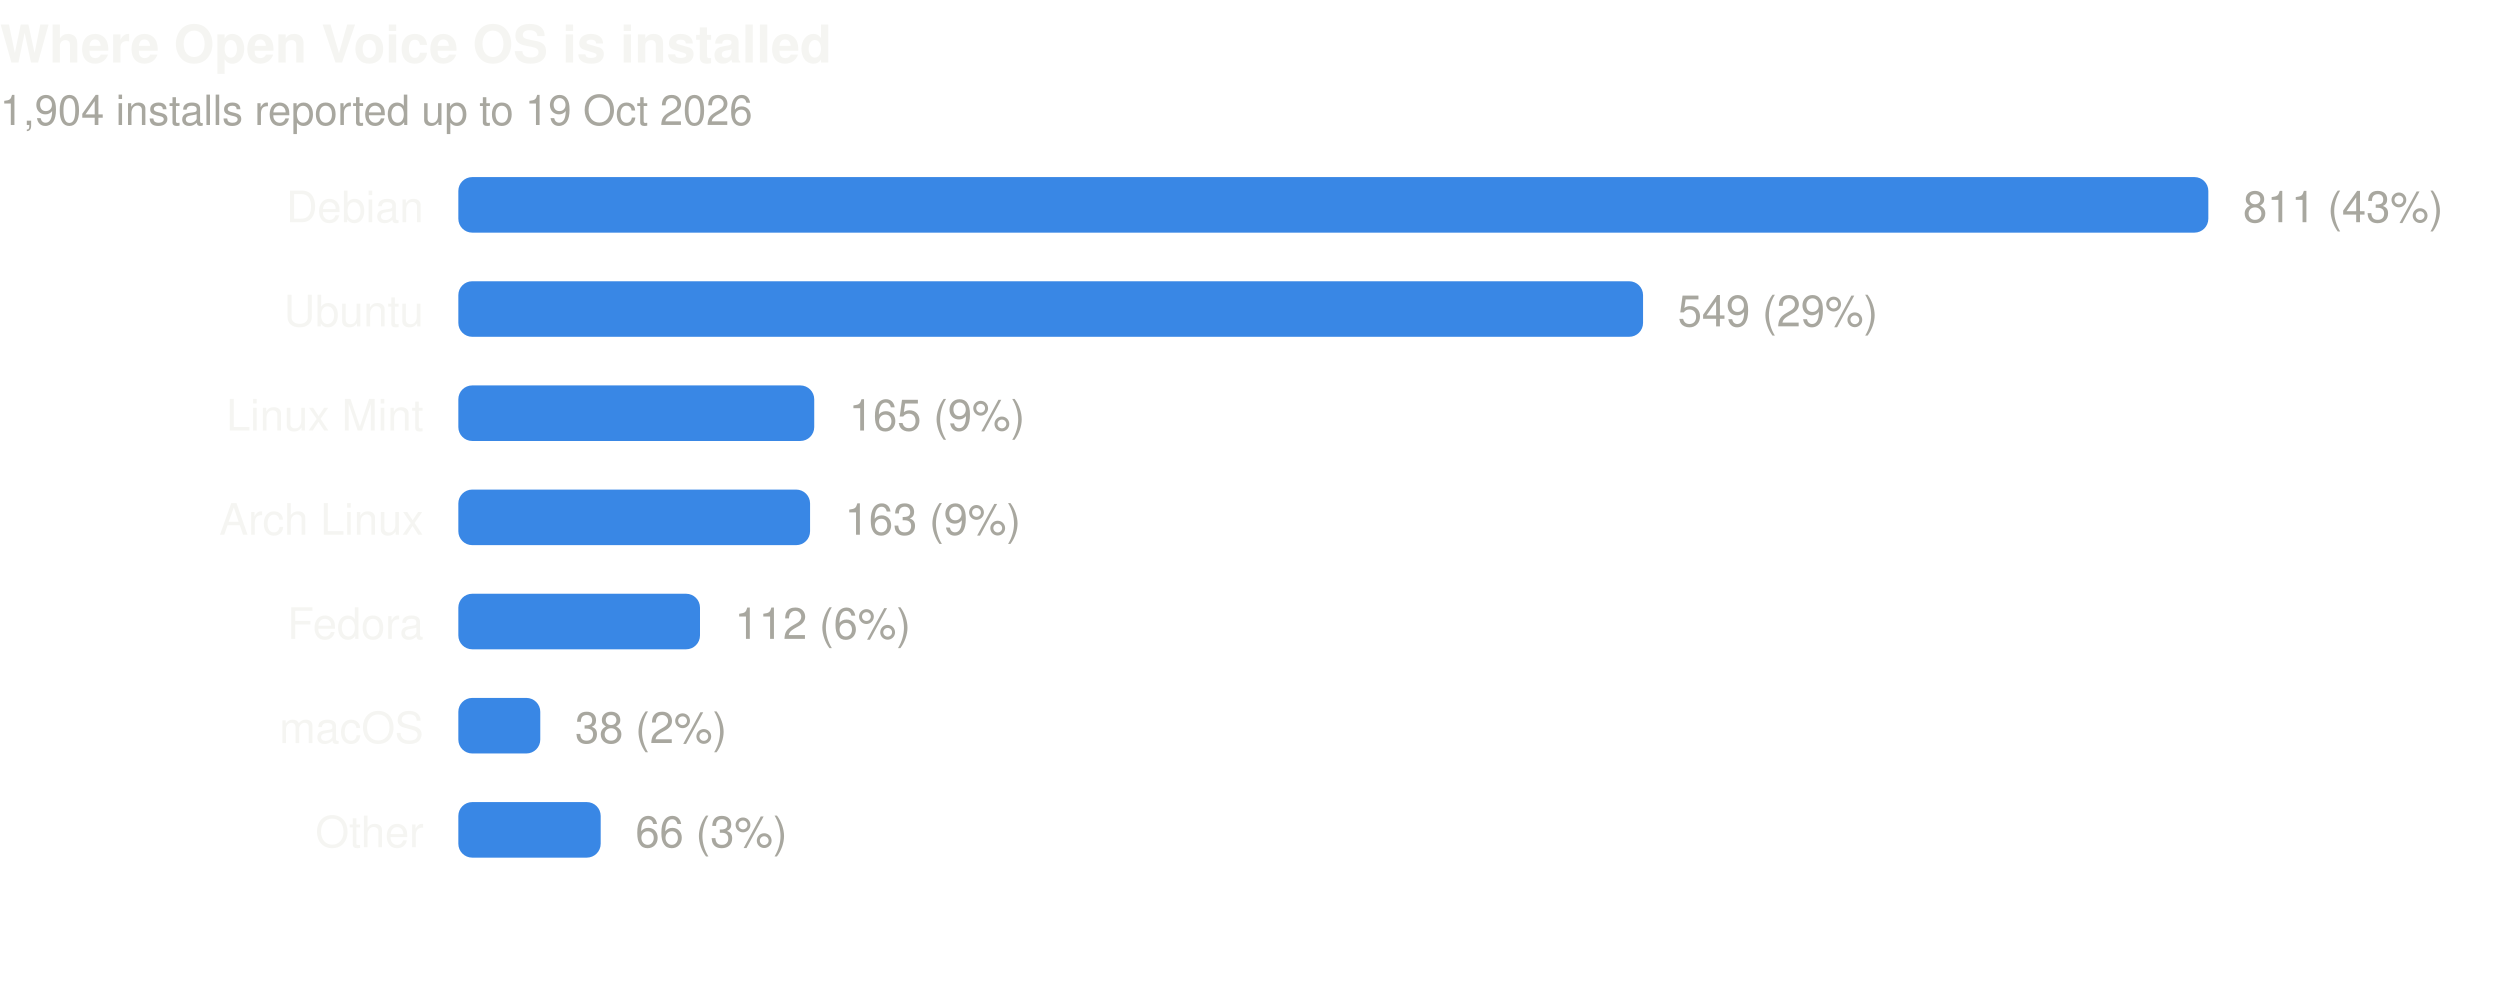
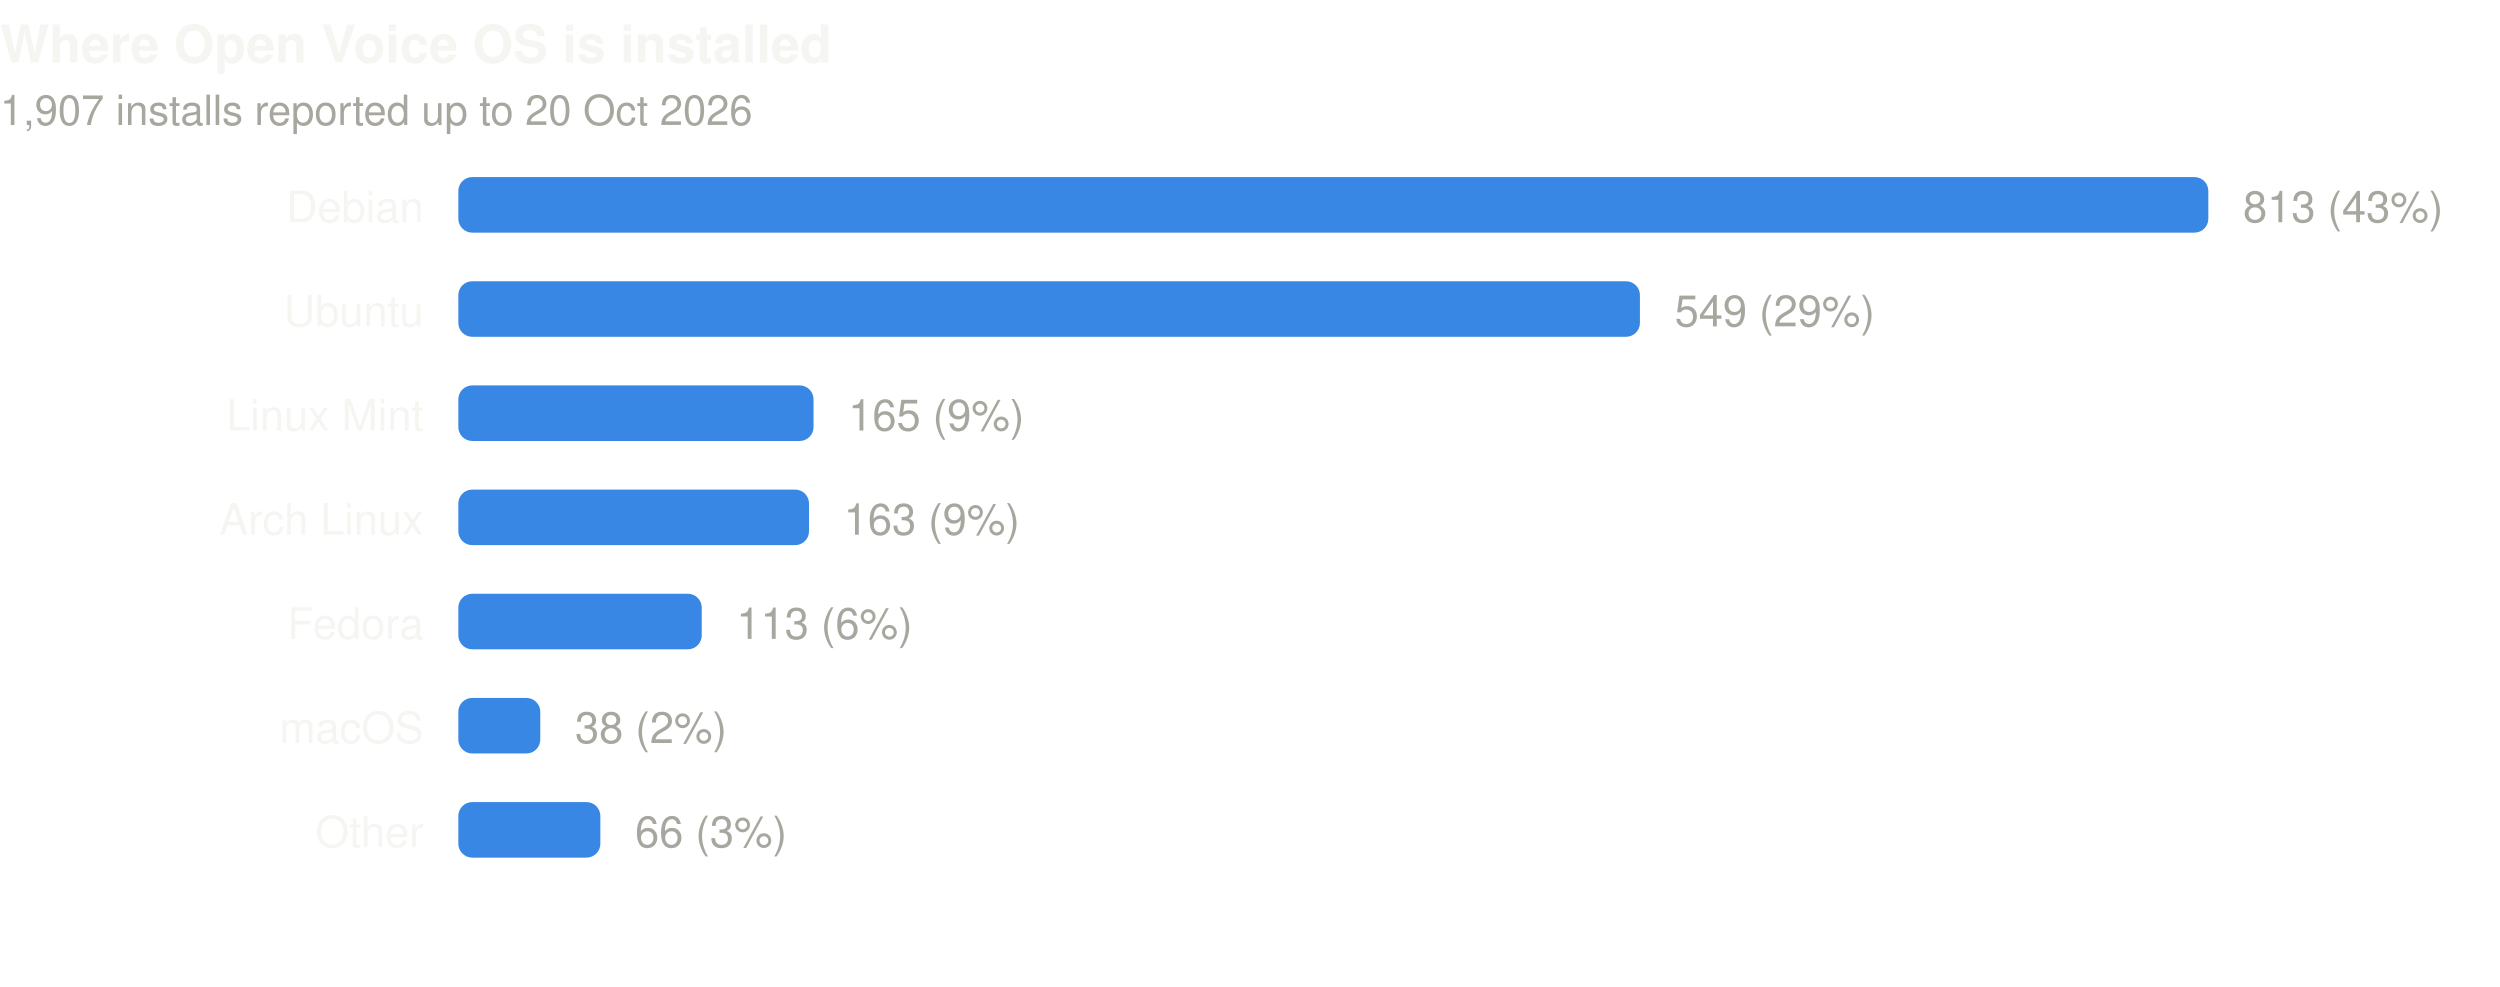
- <svg xmlns="http://www.w3.org/2000/svg" width="720" height="284" viewBox="0 0 720 284" role="img" aria-label="Where Open Voice OS is installed. 1,904 installs reported up to 19 Oct 2026">
+ <svg xmlns="http://www.w3.org/2000/svg" width="720" height="284" viewBox="0 0 720 284" role="img" aria-label="Where Open Voice OS is installed. 1,907 installs reported up to 20 Oct 2026">
  <text x="0" y="18" font-family="ui-sans-serif,-apple-system,BlinkMacSystemFont,'Segoe UI',Helvetica,Arial,sans-serif" font-size="15" font-weight="600" fill="#f5f5f2">Where Open Voice OS is installed</text>
-   <text x="0" y="36" font-family="ui-sans-serif,-apple-system,BlinkMacSystemFont,'Segoe UI',Helvetica,Arial,sans-serif" font-size="12" fill="#a8a79f">1,904 installs reported up to 19 Oct 2026</text>
+   <text x="0" y="36" font-family="ui-sans-serif,-apple-system,BlinkMacSystemFont,'Segoe UI',Helvetica,Arial,sans-serif" font-size="12" fill="#a8a79f">1,907 installs reported up to 20 Oct 2026</text>
  <text x="122" y="64.0" text-anchor="end" font-family="ui-sans-serif,-apple-system,BlinkMacSystemFont,'Segoe UI',Helvetica,Arial,sans-serif" font-size="12.5" fill="#f5f5f2">Debian</text>
  <rect x="132" y="51.0" width="504.0" height="16" rx="4" fill="#3987e5" />
-   <text x="646.0" y="64.0" font-family="ui-sans-serif,-apple-system,BlinkMacSystemFont,'Segoe UI',Helvetica,Arial,sans-serif" font-size="12.5" fill="#a8a79f">811 (43%)</text>
+   <text x="646.0" y="64.0" font-family="ui-sans-serif,-apple-system,BlinkMacSystemFont,'Segoe UI',Helvetica,Arial,sans-serif" font-size="12.5" fill="#a8a79f">813 (43%)</text>
  <text x="122" y="94.0" text-anchor="end" font-family="ui-sans-serif,-apple-system,BlinkMacSystemFont,'Segoe UI',Helvetica,Arial,sans-serif" font-size="12.5" fill="#f5f5f2">Ubuntu</text>
-   <rect x="132" y="81.0" width="341.2" height="16" rx="4" fill="#3987e5" />
-   <text x="483.2" y="94.0" font-family="ui-sans-serif,-apple-system,BlinkMacSystemFont,'Segoe UI',Helvetica,Arial,sans-serif" font-size="12.5" fill="#a8a79f">549 (29%)</text>
+   <rect x="132" y="81.0" width="340.3" height="16" rx="4" fill="#3987e5" />
+   <text x="482.3" y="94.0" font-family="ui-sans-serif,-apple-system,BlinkMacSystemFont,'Segoe UI',Helvetica,Arial,sans-serif" font-size="12.5" fill="#a8a79f">549 (29%)</text>
  <text x="122" y="124.0" text-anchor="end" font-family="ui-sans-serif,-apple-system,BlinkMacSystemFont,'Segoe UI',Helvetica,Arial,sans-serif" font-size="12.5" fill="#f5f5f2">Linux Mint</text>
-   <rect x="132" y="111.0" width="102.5" height="16" rx="4" fill="#3987e5" />
-   <text x="244.5" y="124.0" font-family="ui-sans-serif,-apple-system,BlinkMacSystemFont,'Segoe UI',Helvetica,Arial,sans-serif" font-size="12.5" fill="#a8a79f">165 (9%)</text>
+   <rect x="132" y="111.0" width="102.3" height="16" rx="4" fill="#3987e5" />
+   <text x="244.3" y="124.0" font-family="ui-sans-serif,-apple-system,BlinkMacSystemFont,'Segoe UI',Helvetica,Arial,sans-serif" font-size="12.5" fill="#a8a79f">165 (9%)</text>
  <text x="122" y="154.0" text-anchor="end" font-family="ui-sans-serif,-apple-system,BlinkMacSystemFont,'Segoe UI',Helvetica,Arial,sans-serif" font-size="12.5" fill="#f5f5f2">Arch Linux</text>
-   <rect x="132" y="141.0" width="101.3" height="16" rx="4" fill="#3987e5" />
-   <text x="243.3" y="154.0" font-family="ui-sans-serif,-apple-system,BlinkMacSystemFont,'Segoe UI',Helvetica,Arial,sans-serif" font-size="12.5" fill="#a8a79f">163 (9%)</text>
+   <rect x="132" y="141.0" width="101.0" height="16" rx="4" fill="#3987e5" />
+   <text x="243.0" y="154.0" font-family="ui-sans-serif,-apple-system,BlinkMacSystemFont,'Segoe UI',Helvetica,Arial,sans-serif" font-size="12.5" fill="#a8a79f">163 (9%)</text>
  <text x="122" y="184.0" text-anchor="end" font-family="ui-sans-serif,-apple-system,BlinkMacSystemFont,'Segoe UI',Helvetica,Arial,sans-serif" font-size="12.5" fill="#f5f5f2">Fedora</text>
-   <rect x="132" y="171.0" width="69.6" height="16" rx="4" fill="#3987e5" />
-   <text x="211.6" y="184.0" font-family="ui-sans-serif,-apple-system,BlinkMacSystemFont,'Segoe UI',Helvetica,Arial,sans-serif" font-size="12.5" fill="#a8a79f">112 (6%)</text>
+   <rect x="132" y="171.0" width="70.1" height="16" rx="4" fill="#3987e5" />
+   <text x="212.1" y="184.0" font-family="ui-sans-serif,-apple-system,BlinkMacSystemFont,'Segoe UI',Helvetica,Arial,sans-serif" font-size="12.5" fill="#a8a79f">113 (6%)</text>
  <text x="122" y="214.0" text-anchor="end" font-family="ui-sans-serif,-apple-system,BlinkMacSystemFont,'Segoe UI',Helvetica,Arial,sans-serif" font-size="12.5" fill="#f5f5f2">macOS</text>
  <rect x="132" y="201.0" width="23.6" height="16" rx="4" fill="#3987e5" />
  <text x="165.6" y="214.0" font-family="ui-sans-serif,-apple-system,BlinkMacSystemFont,'Segoe UI',Helvetica,Arial,sans-serif" font-size="12.5" fill="#a8a79f">38 (2%)</text>
  <text x="122" y="244.0" text-anchor="end" font-family="ui-sans-serif,-apple-system,BlinkMacSystemFont,'Segoe UI',Helvetica,Arial,sans-serif" font-size="12.5" fill="#f5f5f2">Other</text>
-   <rect x="132" y="231.0" width="41.0" height="16" rx="4" fill="#3987e5" />
-   <text x="183.0" y="244.0" font-family="ui-sans-serif,-apple-system,BlinkMacSystemFont,'Segoe UI',Helvetica,Arial,sans-serif" font-size="12.5" fill="#a8a79f">66 (3%)</text>
+   <rect x="132" y="231.0" width="40.9" height="16" rx="4" fill="#3987e5" />
+   <text x="182.9" y="244.0" font-family="ui-sans-serif,-apple-system,BlinkMacSystemFont,'Segoe UI',Helvetica,Arial,sans-serif" font-size="12.5" fill="#a8a79f">66 (3%)</text>
</svg>
